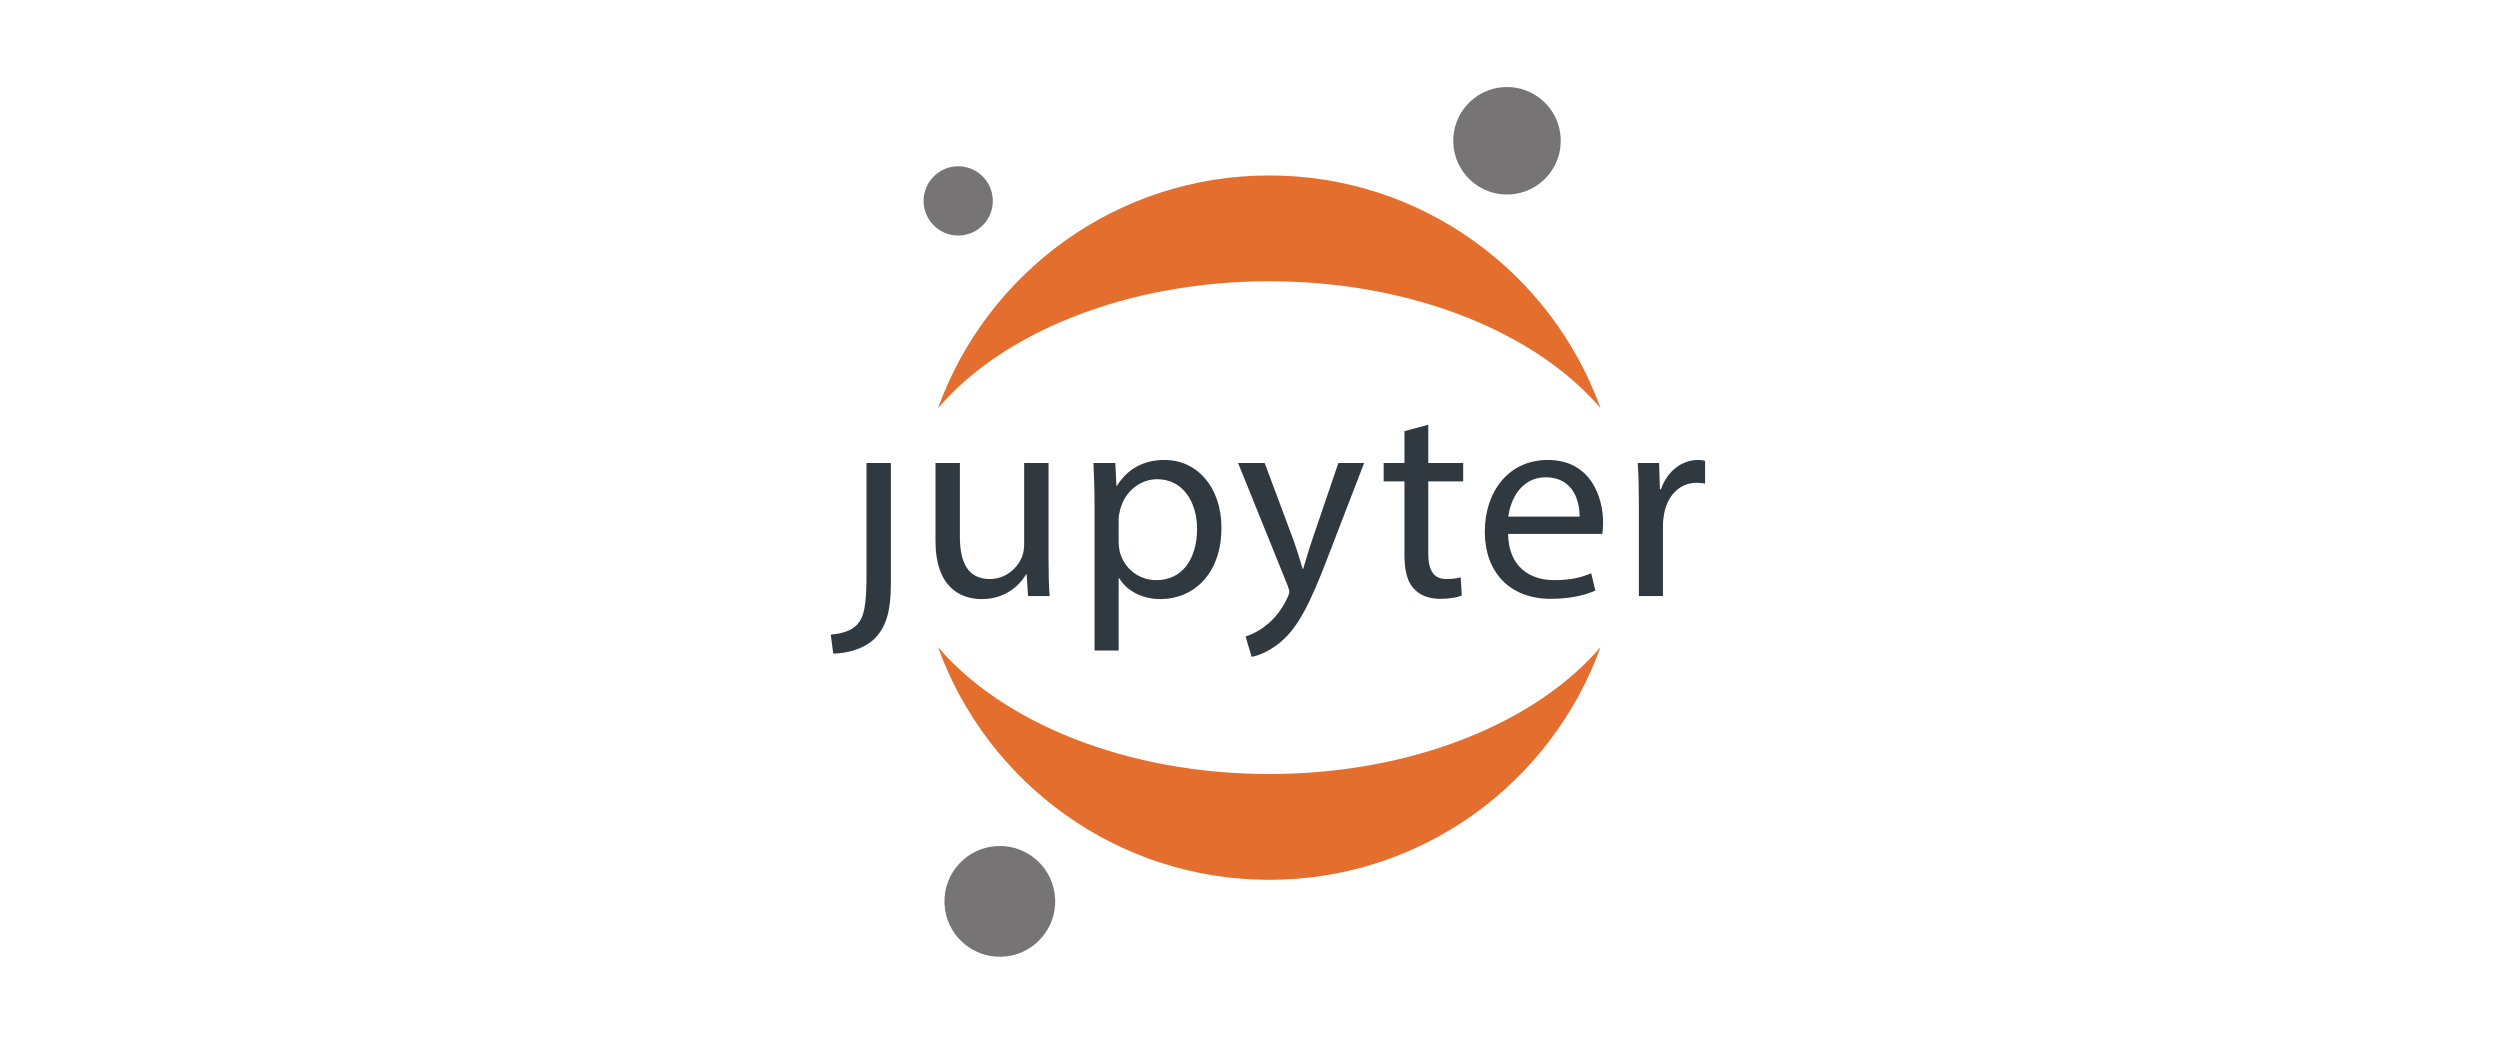
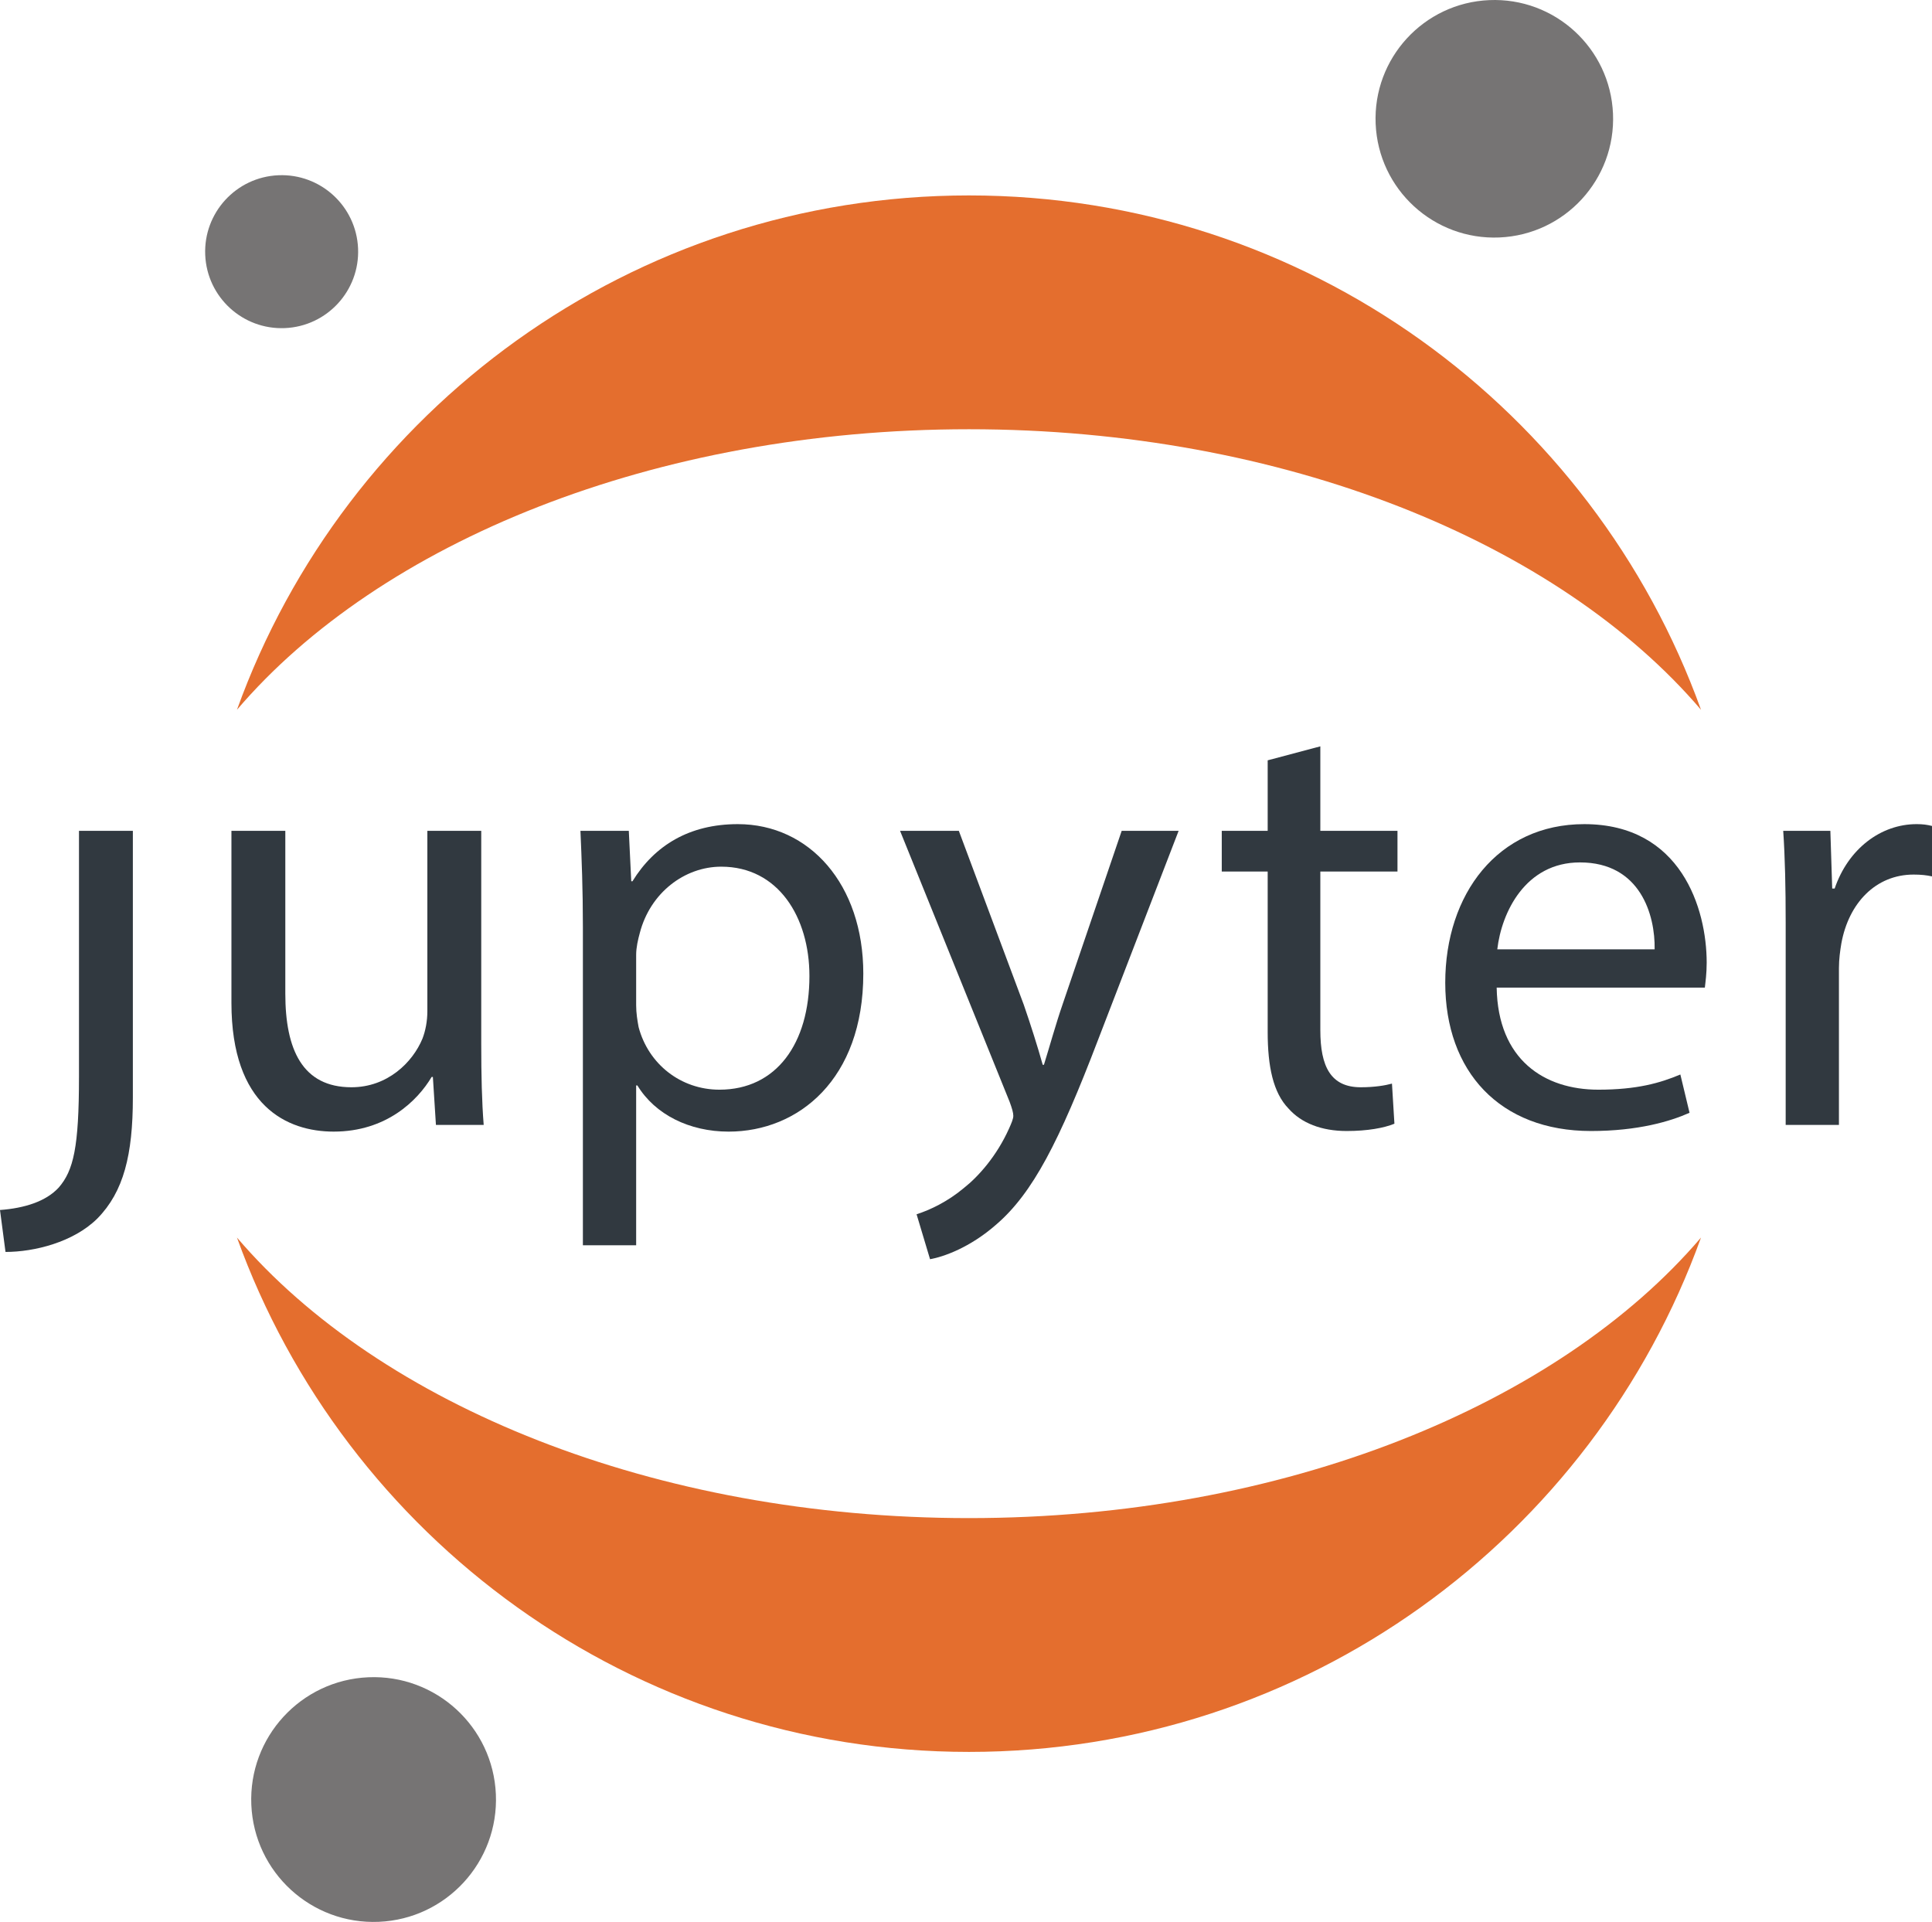
- <svg xmlns="http://www.w3.org/2000/svg" width="747px" height="313px" viewBox="0 0 747 313" version="1.1">
-   <defs />
-   <g id="Page-1" stroke="none" stroke-width="1" fill="none" fill-rule="evenodd">
+ <svg xmlns="http://www.w3.org/2000/svg" width="261.247" height="259.88" viewBox="0 0 261.247 259.88" version="1.1" id="svg3384">
+   <defs id="defs3390" />
+   <g id="Page-1" style="fill:none;fill-rule:evenodd;stroke:none;stroke-width:1" transform="translate(-248.2303,-26)">
    <g id="Artboard">
      <g id="Group-Copy-4-+-Group-+-Group-Copy">
-         <g id="Group-Copy-4" transform="translate(248, 26)">
-           <path d="M131.257,205.274 C88.668,205.274 51.58,189.962 32.273,167.34 C46.884,207.895 85.684,236.889 131.257,236.889 C176.831,236.889 215.631,207.895 230.242,167.34 C210.935,189.962 173.848,205.274 131.257,205.274" id="Fill-9" fill="#E46E2E" />
-           <path d="M131.257,58.041 C173.848,58.041 210.935,73.352 230.242,95.974 C215.631,55.42 176.831,26.425 131.257,26.425 C85.684,26.425 46.884,55.42 32.273,95.974 C51.58,73.352 88.668,58.041 131.257,58.041" id="Fill-10" fill="#E46E2E" />
-           <path d="M51.457,259.865 C42.325,260.256 34.605,253.17 34.214,244.038 C33.822,234.907 40.908,227.187 50.04,226.795 C59.172,226.404 66.892,233.49 67.283,242.622 C67.674,251.753 60.589,259.474 51.457,259.865 Z" id="Fill-11" fill="#767474" />
-           <path d="M38.757,44.365 C33.05,44.609 28.225,40.181 27.98,34.474 C27.736,28.766 32.164,23.941 37.872,23.696 C43.579,23.451 48.405,27.88 48.649,33.588 C48.894,39.295 44.465,44.121 38.757,44.365 Z" id="Fill-12" fill="#767474" />
-           <path d="M202.982,32.11 C194.119,32.489 186.626,25.613 186.247,16.75 C185.867,7.887 192.744,0.394 201.607,0.015 C210.47,-0.365 217.962,6.512 218.341,15.375 C218.721,24.238 211.844,31.73 202.982,32.11 Z" id="Fill-8" fill="#767474" />
-           <g id="Group-Copy" transform="translate(0, 100.8707)" fill="#313940">
-             <path d="M10.91,44.749 C10.91,54.281 10.165,57.403 8.178,59.703 C6.44,61.593 3.542,62.497 0.23,62.744 L0.975,68.413 C4.866,68.413 10.165,67.099 13.394,63.894 C16.954,60.279 18.196,55.266 18.196,47.543 L18.196,11.47 L10.91,11.47 L10.91,44.749" id="Fill-1" />
-             <path d="M65.305,40.394 C65.305,44.502 65.387,48.118 65.636,51.24 L59.178,51.24 L58.764,44.749 L58.599,44.749 C56.694,47.953 52.471,52.143 45.352,52.143 C39.06,52.143 31.525,48.693 31.525,34.725 L31.525,11.47 L38.812,11.47 L38.812,33.492 C38.812,41.051 41.129,46.146 47.753,46.146 C52.637,46.146 56.032,42.777 57.357,39.572 C57.771,38.504 58.019,37.189 58.019,35.874 L58.019,11.47 L65.305,11.47 L65.305,40.394" id="Fill-2" />
-             <path d="M79.049,24.453 C79.049,19.359 78.884,15.25 78.718,11.47 L85.259,11.47 L85.59,18.29 L85.756,18.29 C88.736,13.442 93.455,10.566 99.995,10.566 C109.682,10.566 116.968,18.701 116.968,30.78 C116.968,45.078 108.192,52.143 98.754,52.143 C93.455,52.143 88.819,49.843 86.418,45.899 L86.253,45.899 L86.253,67.509 L79.049,67.509 L79.049,24.453 L79.049,24.453 Z M86.253,35.053 C86.253,36.121 86.418,37.108 86.584,38.011 C87.908,43.023 92.296,46.474 97.512,46.474 C105.211,46.474 109.682,40.23 109.682,31.109 C109.682,23.139 105.46,16.318 97.761,16.318 C92.793,16.318 88.157,19.852 86.749,25.275 C86.501,26.179 86.253,27.247 86.253,28.233 L86.253,35.053 L86.253,35.053 Z" id="Fill-3" />
-             <path d="M129.884,11.47 L138.66,34.971 C139.571,37.601 140.564,40.722 141.227,43.106 L141.392,43.106 C142.138,40.722 142.966,37.682 143.959,34.806 L151.907,11.47 L159.607,11.47 L148.678,39.819 C143.462,53.458 139.902,60.443 134.935,64.716 C131.375,67.838 127.815,69.07 125.994,69.399 L124.172,63.319 C125.994,62.744 128.394,61.593 130.547,59.786 C132.534,58.224 135.018,55.43 136.674,51.733 C137.005,50.994 137.253,50.419 137.253,50.008 C137.253,49.596 137.088,49.022 136.756,48.118 L121.937,11.47 L129.884,11.47" id="Fill-4" />
-             <path d="M178.767,0.049 L178.767,11.47 L189.199,11.47 L189.199,16.976 L178.767,16.976 L178.767,38.422 C178.767,43.352 180.175,46.146 184.231,46.146 C186.135,46.146 187.543,45.899 188.454,45.653 L188.785,51.076 C187.377,51.651 185.142,52.062 182.328,52.062 C178.933,52.062 176.2,50.994 174.462,49.022 C172.393,46.885 171.647,43.352 171.647,38.668 L171.647,16.976 L165.438,16.976 L165.438,11.47 L171.647,11.47 L171.647,1.939 L178.767,0.049" id="Fill-5" />
-             <path d="M202.612,32.67 C202.777,42.448 209.07,46.474 216.355,46.474 C221.571,46.474 224.717,45.571 227.449,44.42 L228.691,49.596 C226.124,50.747 221.737,52.062 215.361,52.062 C203.026,52.062 195.657,44.009 195.657,32.013 C195.657,20.016 202.777,10.566 214.451,10.566 C227.532,10.566 231.009,21.988 231.009,29.301 C231.009,30.78 230.844,31.93 230.761,32.67 L202.612,32.67 L202.612,32.67 Z M223.972,27.493 C224.055,22.892 222.068,15.743 213.871,15.743 C206.503,15.743 203.274,22.481 202.695,27.493 L223.972,27.493 L223.972,27.493 Z" id="Fill-6" />
-             <path d="M241.691,23.877 C241.691,19.194 241.608,15.167 241.359,11.47 L247.734,11.47 L247.983,19.277 L248.314,19.277 C250.135,13.936 254.523,10.566 259.408,10.566 C260.236,10.566 260.816,10.649 261.478,10.813 L261.478,17.633 C260.733,17.469 259.987,17.387 258.994,17.387 C253.86,17.387 250.218,21.248 249.225,26.671 C249.059,27.657 248.893,28.808 248.893,30.04 L248.893,51.24 L241.691,51.24 L241.691,23.877" id="Fill-7" />
+         <g id="Group-Copy-4" transform="translate(248,26)">
+           <path d="m 131.257,205.274 c -42.59,0 -79.677,-15.311 -98.984,-37.933 14.611,40.554 53.411,69.549 98.984,69.549 45.574,0 84.374,-28.995 98.985,-69.549 -19.307,22.622 -56.395,37.933 -98.985,37.933" id="Fill-9" style="fill:#e46e2e" />
+           <path d="m 131.257,58.041 c 42.59,0 79.678,15.312 98.985,37.933 -14.611,-40.554 -53.411,-69.549 -98.985,-69.549 -45.574,0 -84.373,28.995 -98.984,69.549 C 51.58,73.352 88.668,58.041 131.257,58.041" id="Fill-10" style="fill:#e46e2e" />
+           <path d="m 51.457,259.865 c -9.132,0.391 -16.852,-6.694 -17.243,-15.826 -0.392,-9.132 6.695,-16.851 15.826,-17.243 9.132,-0.391 16.852,6.694 17.243,15.826 0.392,9.132 -6.694,16.852 -15.826,17.243 z" id="Fill-11" style="fill:#767474" />
+           <path d="m 38.757,44.365 c -5.707,0.244 -10.533,-4.184 -10.777,-9.891 -0.244,-5.708 4.184,-10.533 9.891,-10.777 5.708,-0.245 10.533,4.184 10.778,9.891 0.244,5.707 -4.184,10.533 -9.892,10.777 z" id="Fill-12" style="fill:#767474" />
+           <path d="m 202.982,32.11 c -8.863,0.379 -16.356,-6.497 -16.735,-15.36 -0.379,-8.862 6.498,-16.355 15.36,-16.735 8.863,-0.379 16.355,6.497 16.735,15.36 0.38,8.862 -6.497,16.355 -15.359,16.735 z" id="Fill-8" style="fill:#767474" />
+           <g id="Group-Copy" transform="translate(0,100.8707)" style="fill:#313940">
+             <path d="m 10.91,44.749 c 0,9.532 -0.745,12.654 -2.733,14.954 -1.738,1.89 -4.636,2.794 -7.947,3.041 l 0.745,5.67 c 3.891,0 9.19,-1.315 12.419,-4.519 3.56,-3.615 4.802,-8.628 4.802,-16.352 l 0,-36.072 -7.285,0 0,33.279" id="Fill-1" />
+             <path d="m 65.305,40.394 c 0,4.108 0.082,7.724 0.331,10.846 l -6.458,0 -0.414,-6.491 -0.165,0 c -1.905,3.204 -6.127,7.394 -13.247,7.394 -6.292,0 -13.827,-3.451 -13.827,-17.419 l 0,-23.254 7.286,0 0,22.021 c 0,7.559 2.318,12.655 8.941,12.655 4.885,0 8.279,-3.369 9.604,-6.574 0.414,-1.068 0.662,-2.383 0.662,-3.698 l 0,-24.404 7.286,0 0,28.924" id="Fill-2" />
+             <path d="m 79.049,24.453 c 0,-5.094 -0.165,-9.203 -0.331,-12.982 l 6.54,0 0.331,6.82 0.166,0 c 2.981,-4.848 7.699,-7.724 14.24,-7.724 9.687,0 16.972,8.135 16.972,20.214 0,14.297 -8.776,21.363 -18.214,21.363 -5.299,0 -9.935,-2.3 -12.336,-6.244 l -0.165,0 0,21.61 -7.203,0 0,-43.056 0,0 z m 7.203,10.6 c 0,1.069 0.165,2.055 0.331,2.958 1.324,5.012 5.713,8.463 10.928,8.463 7.699,0 12.171,-6.244 12.171,-15.365 0,-7.97 -4.223,-14.79 -11.922,-14.79 -4.968,0 -9.604,3.534 -11.012,8.956 -0.248,0.904 -0.496,1.972 -0.496,2.958 l 0,6.82 0,0 z" id="Fill-3" />
+             <path d="m 129.884,11.47 8.776,23.501 c 0.911,2.63 1.904,5.751 2.567,8.135 l 0.165,0 c 0.746,-2.384 1.574,-5.423 2.567,-8.299 l 7.948,-23.336 7.699,0 -10.928,28.348 c -5.216,13.639 -8.776,20.625 -13.744,24.897 -3.56,3.122 -7.12,4.355 -8.941,4.683 l -1.822,-6.08 c 1.822,-0.575 4.223,-1.726 6.375,-3.534 1.987,-1.562 4.471,-4.355 6.126,-8.052 0.331,-0.739 0.579,-1.315 0.579,-1.726 0,-0.412 -0.165,-0.986 -0.497,-1.89 l -14.819,-36.648 7.947,0" id="Fill-4" />
+             <path d="m 178.767,0.049 0,11.421 10.432,0 0,5.506 -10.432,0 0,21.446 c 0,4.93 1.408,7.724 5.464,7.724 1.904,0 3.312,-0.247 4.223,-0.493 l 0.331,5.423 c -1.408,0.575 -3.643,0.986 -6.457,0.986 -3.395,0 -6.127,-1.068 -7.866,-3.04 -2.069,-2.137 -2.815,-5.67 -2.815,-10.354 l 0,-21.692 -6.209,0 0,-5.506 6.209,0 0,-9.532 7.12,-1.89" id="Fill-5" />
+             <path d="m 202.612,32.67 c 0.165,9.778 6.458,13.804 13.744,13.804 5.216,0 8.361,-0.903 11.094,-2.054 l 1.242,5.176 c -2.567,1.151 -6.954,2.466 -13.33,2.466 -12.336,0 -19.704,-8.053 -19.704,-20.049 0,-11.997 7.12,-21.446 18.794,-21.446 13.081,0 16.558,11.421 16.558,18.734 0,1.479 -0.165,2.63 -0.248,3.369 l -28.149,0 0,0 z m 21.36,-5.176 c 0.083,-4.602 -1.904,-11.751 -10.1,-11.751 -7.368,0 -10.598,6.738 -11.177,11.751 l 21.277,0 0,0 z" id="Fill-6" />
+             <path d="m 241.691,23.877 c 0,-4.683 -0.083,-8.71 -0.332,-12.407 l 6.375,0 0.249,7.806 0.331,0 c 1.821,-5.341 6.209,-8.71 11.094,-8.71 0.828,0 1.408,0.082 2.07,0.247 l 0,6.82 c -0.745,-0.164 -1.491,-0.246 -2.484,-0.246 -5.133,0 -8.776,3.862 -9.769,9.284 -0.166,0.986 -0.332,2.137 -0.332,3.369 l 0,21.2 -7.202,0 0,-27.363" id="Fill-7" />
          </g>
        </g>
      </g>
    </g>
  </g>
</svg>
